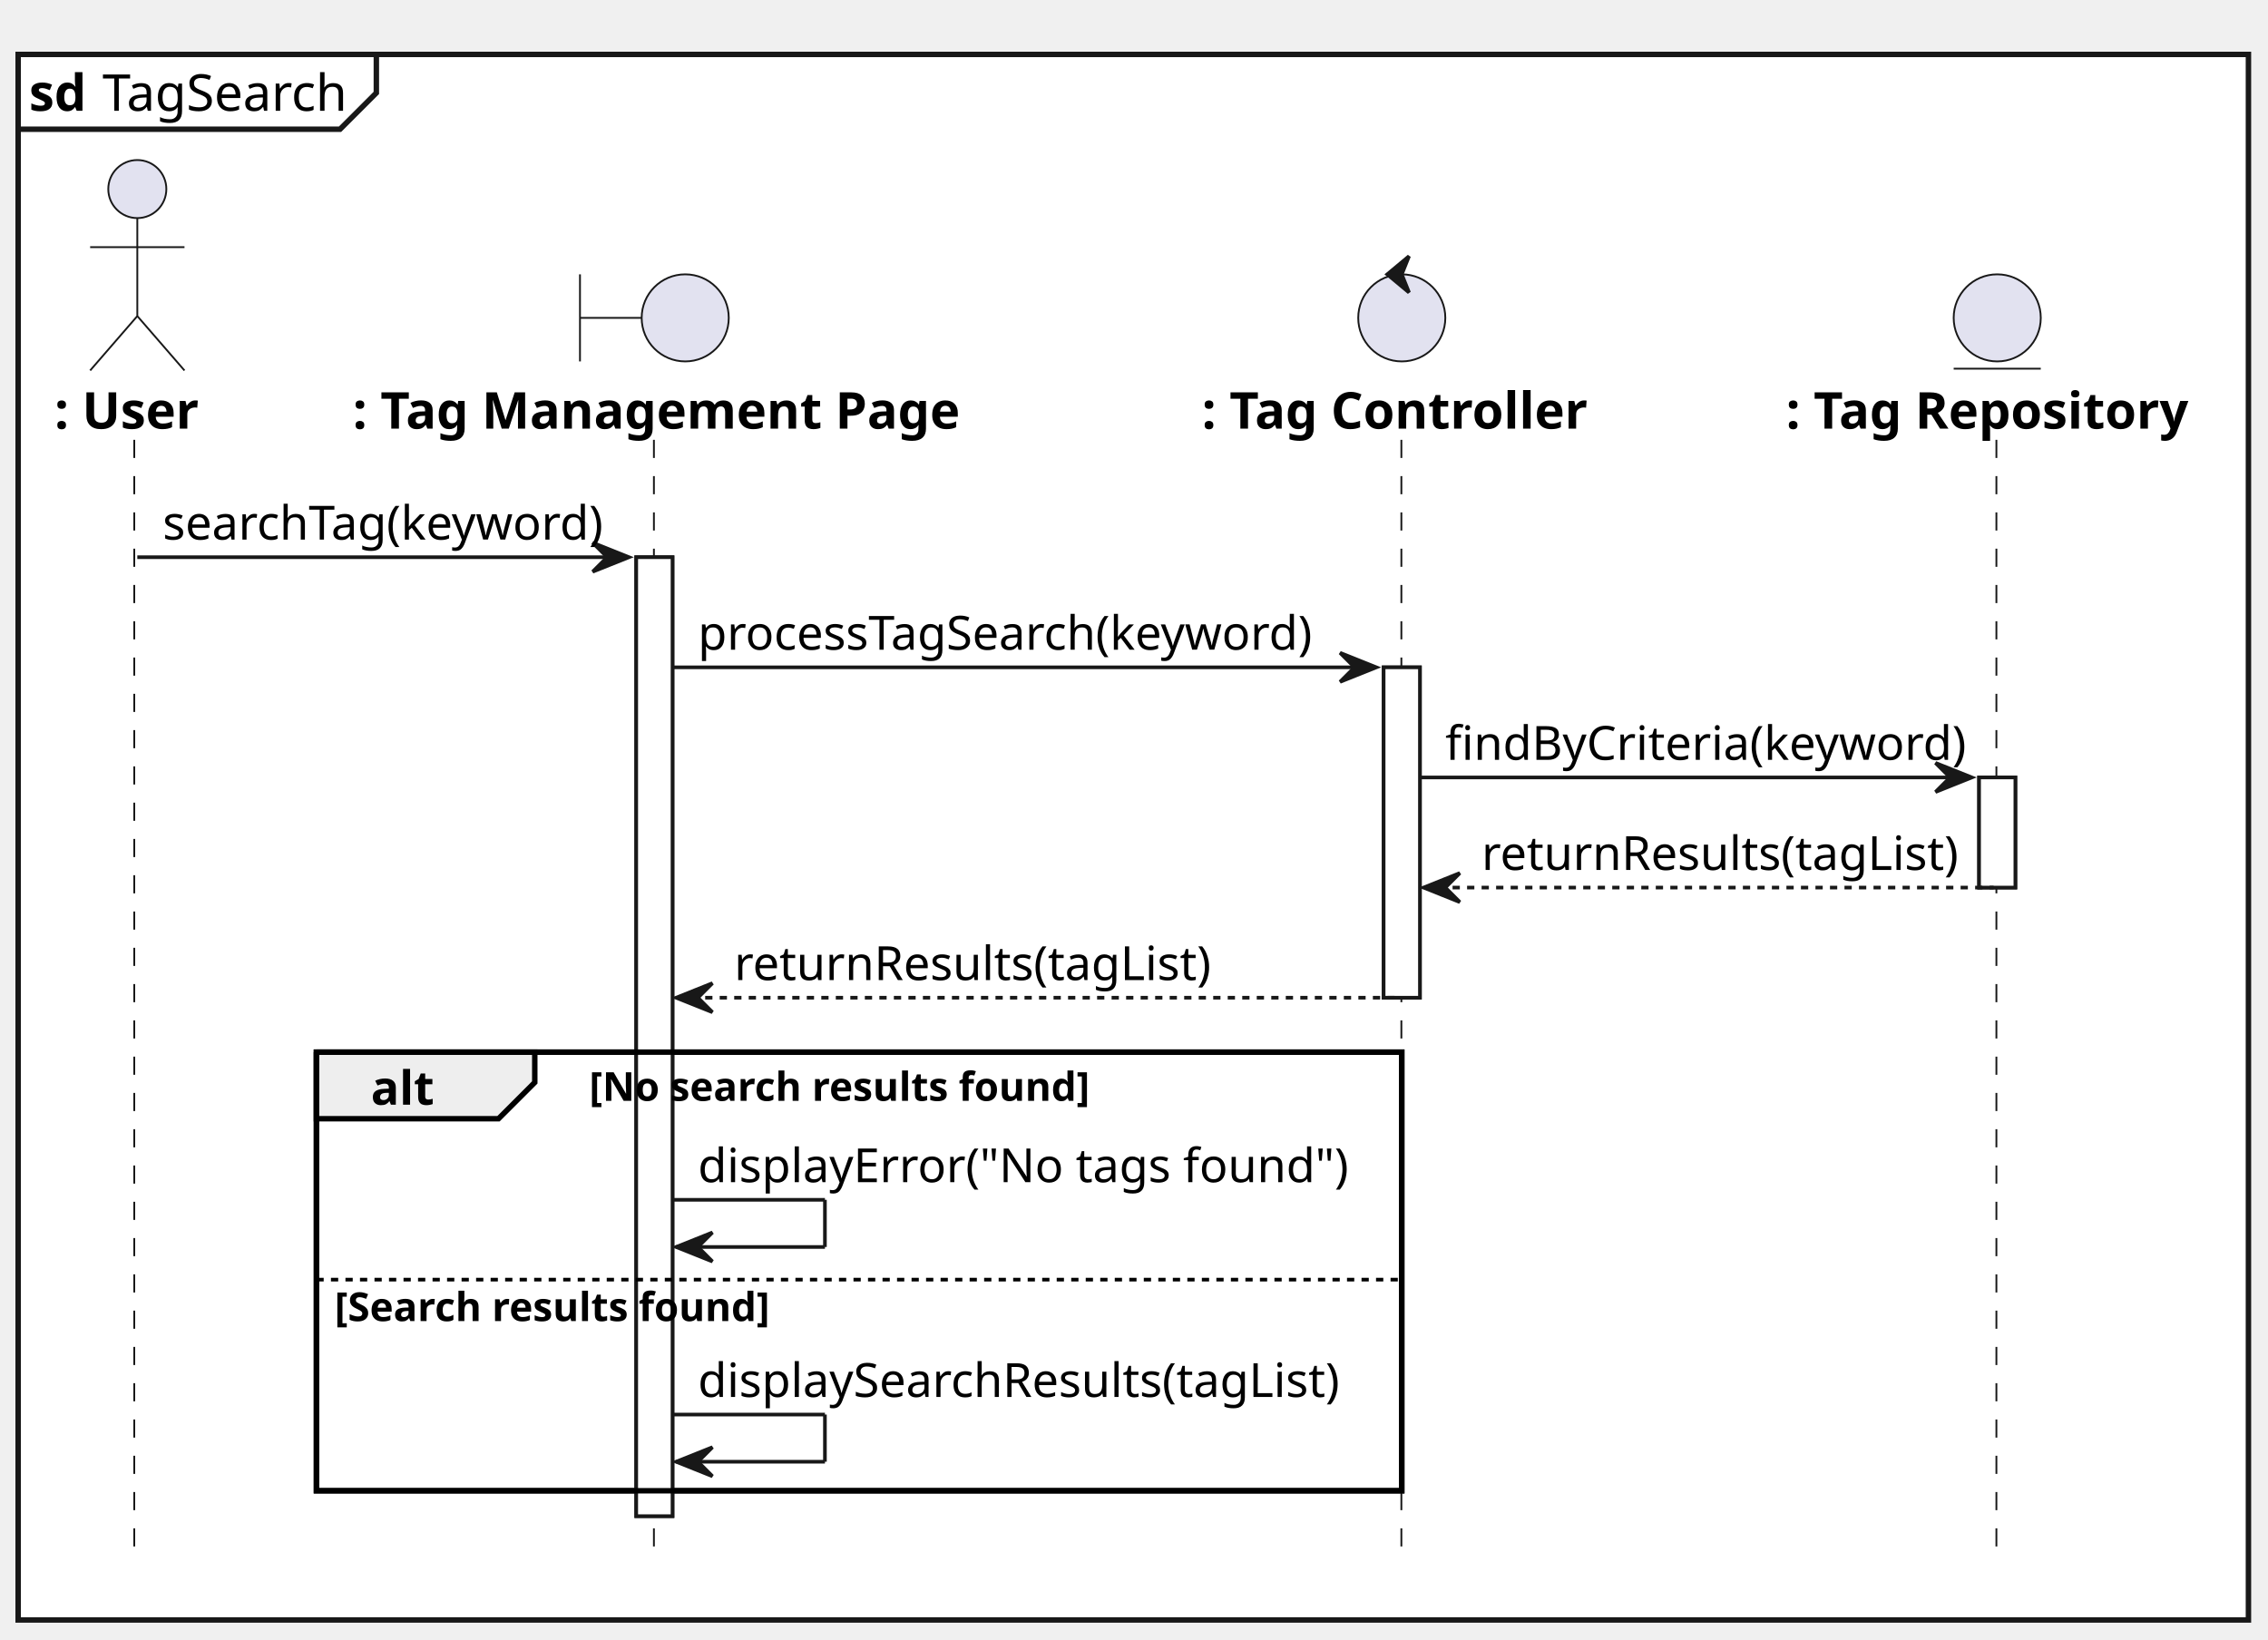
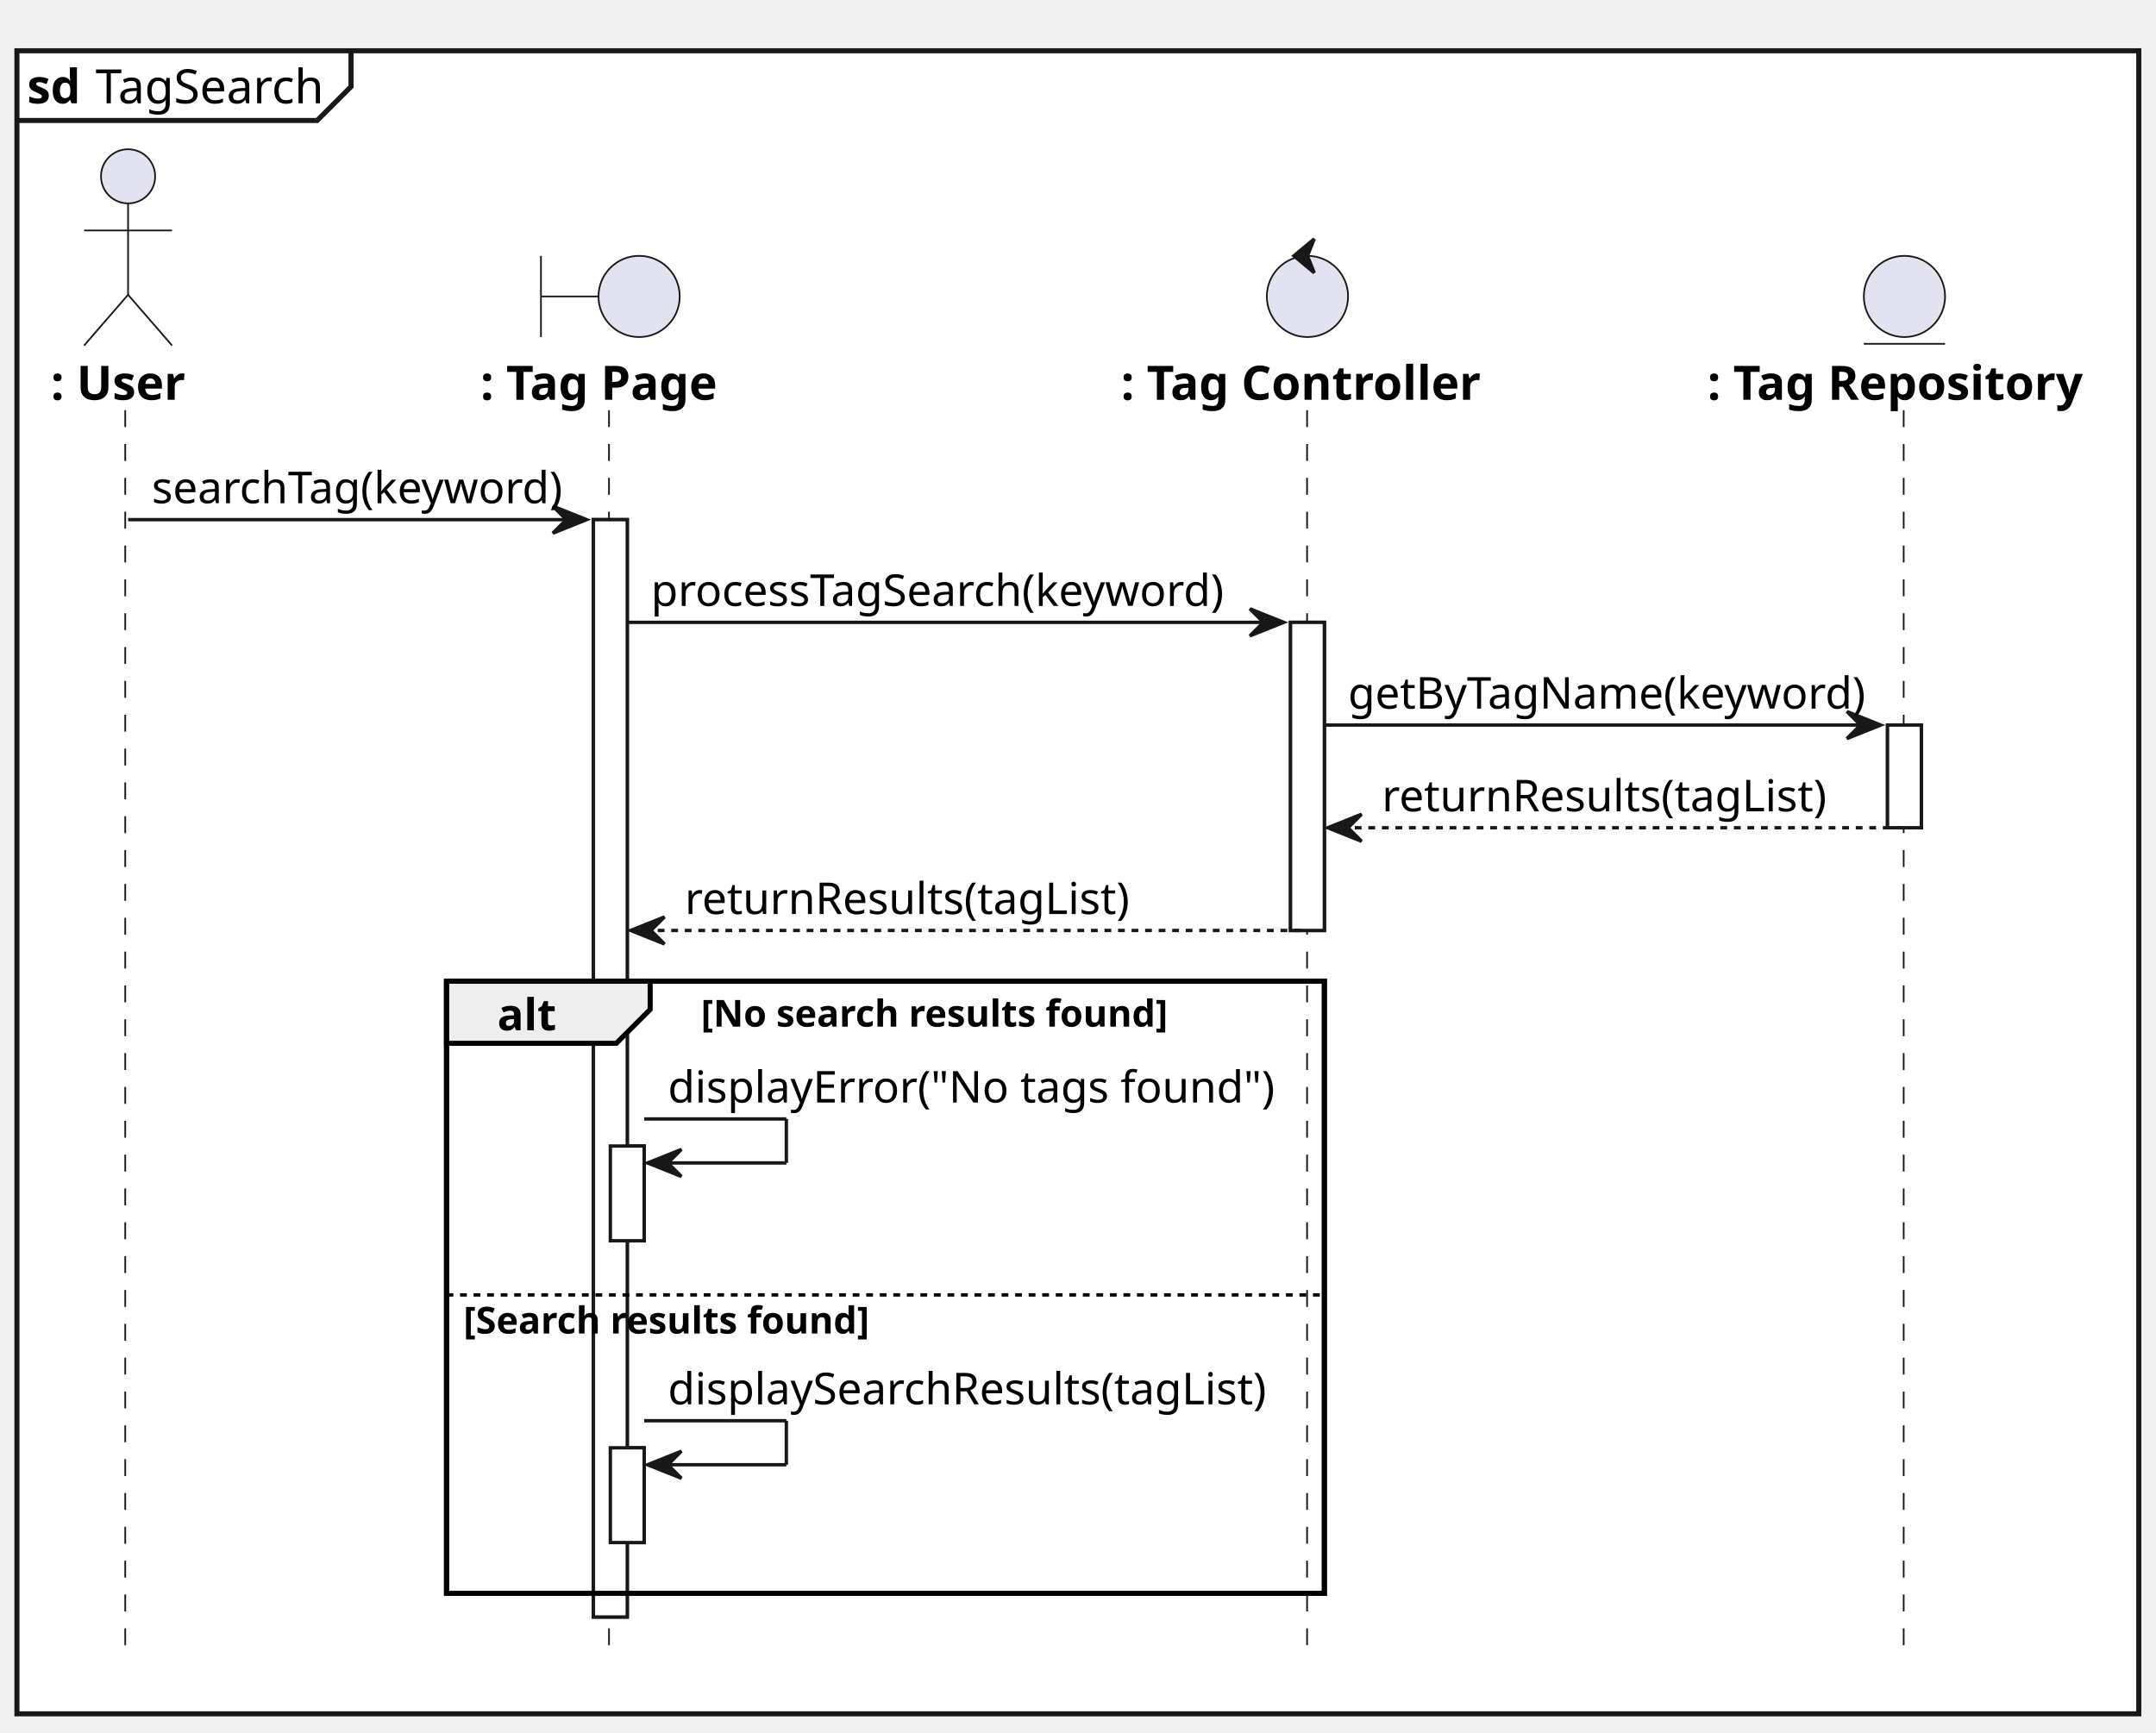
- <svg xmlns="http://www.w3.org/2000/svg" contentStyleType="text/css" data-diagram-type="SEQUENCE" height="452px" preserveAspectRatio="none" style="width:625px;height:452px;background:#FFFFFF;" version="1.1" viewBox="0 0 625 452" width="625px" zoomAndPan="magnify">
+ <svg xmlns="http://www.w3.org/2000/svg" contentStyleType="text/css" data-diagram-type="SEQUENCE" height="512px" preserveAspectRatio="none" style="width:637px;height:512px;background:#FFFFFF;" version="1.1" viewBox="0 0 637 512" width="637px" zoomAndPan="magnify">
  <defs />
  <g>
-     <rect fill="#FFFFFF" height="431.477" style="stroke:#181818;stroke-width:1.5;" width="614.609" x="5" y="15" />
+     <rect fill="#FFFFFF" height="491.477" style="stroke:#181818;stroke-width:1.5;" width="626.905" x="5" y="15" />
    <path d="M103.71,15 L103.71,25.609 L93.71,35.609 L5,35.609" fill="none" style="stroke:#181818;stroke-width:1.5;" />
    <text fill="#000000" font-family="sans-serif" font-size="14" font-weight="bold" lengthAdjust="spacing" textLength="16.338" x="8" y="30.533">sd</text>
    <text fill="#000000" font-family="sans-serif" font-size="14" lengthAdjust="spacing" textLength="68.482" x="28.227" y="30.533">TagSearch</text>
    <g>
-       <rect fill="#FFFFFF" height="264.297" style="stroke:#181818;stroke-width:1;" width="10" x="175.327" y="153.57" />
+       <rect fill="#FFFFFF" height="324.297" style="stroke:#181818;stroke-width:1;" width="10" x="175.327" y="153.57" />
+     </g>
+     <g>
+       <rect fill="#FFFFFF" height="28" style="stroke:#181818;stroke-width:1;" width="10" x="180.327" y="338.68" />
+     </g>
+     <g>
+       <rect fill="#FFFFFF" height="28" style="stroke:#181818;stroke-width:1;" width="10" x="180.327" y="427.867" />
    </g>
    <g>
      <rect fill="#FFFFFF" height="91.055" style="stroke:#181818;stroke-width:1;" width="10" x="381.291" y="183.922" />
    </g>
    <g>
-       <rect fill="#FFFFFF" height="30.352" style="stroke:#181818;stroke-width:1;" width="10" x="545.382" y="214.273" />
+       <rect fill="#FFFFFF" height="30.352" style="stroke:#181818;stroke-width:1;" width="10" x="557.677" y="214.273" />
    </g>
-     <rect fill="none" height="120.891" style="stroke:#000000;stroke-width:1.5;" width="299.092" x="87.199" y="289.977" />
+     <rect fill="none" height="180.891" style="stroke:#000000;stroke-width:1.5;" width="259.361" x="131.93" y="289.977" />
    <g>
-       <rect fill="#000000" fill-opacity="0" height="306.648" width="8" x="33.841" y="121.219" />
-       <line style="stroke:#181818;stroke-width:0.5;stroke-dasharray:5,5;" x1="37" x2="37" y1="121.219" y2="427.867" />
+       <rect fill="#000000" fill-opacity="0" height="366.648" width="8" x="33.841" y="121.219" />
+       <line style="stroke:#181818;stroke-width:0.5;stroke-dasharray:5,5;" x1="37" x2="37" y1="121.219" y2="487.867" />
    </g>
    <g>
-       <rect fill="#000000" fill-opacity="0" height="306.648" width="8" x="176.327" y="121.219" />
-       <line style="stroke:#181818;stroke-width:0.5;stroke-dasharray:5,5;" x1="180.199" x2="180.199" y1="121.219" y2="427.867" />
+       <rect fill="#000000" fill-opacity="0" height="366.648" width="8" x="176.327" y="121.219" />
+       <line style="stroke:#181818;stroke-width:0.5;stroke-dasharray:5,5;" x1="179.93" x2="179.93" y1="121.219" y2="487.867" />
    </g>
    <g>
-       <rect fill="#000000" fill-opacity="0" height="306.648" width="8" x="382.291" y="121.219" />
-       <line style="stroke:#181818;stroke-width:0.5;stroke-dasharray:5,5;" x1="386.181" x2="386.181" y1="121.219" y2="427.867" />
+       <rect fill="#000000" fill-opacity="0" height="366.648" width="8" x="382.291" y="121.219" />
+       <line style="stroke:#181818;stroke-width:0.5;stroke-dasharray:5,5;" x1="386.181" x2="386.181" y1="121.219" y2="487.867" />
    </g>
    <g>
-       <rect fill="#000000" fill-opacity="0" height="306.648" width="8" x="546.382" y="121.219" />
-       <line style="stroke:#181818;stroke-width:0.5;stroke-dasharray:5,5;" x1="550.154" x2="550.154" y1="121.219" y2="427.867" />
+       <rect fill="#000000" fill-opacity="0" height="366.648" width="8" x="558.677" y="121.219" />
+       <line style="stroke:#181818;stroke-width:0.5;stroke-dasharray:5,5;" x1="562.45" x2="562.45" y1="121.219" y2="487.867" />
    </g>
    <g class="participant participant-head" data-participant="User">
      <text fill="#000000" font-family="sans-serif" font-size="14" font-weight="bold" lengthAdjust="spacing" textLength="39.683" x="15" y="118.143">: User</text>
      <ellipse cx="37.841" cy="52.109" fill="#E2E2F0" rx="8" ry="8" style="stroke:#181818;stroke-width:0.5;" />
      <path d="M37.841,60.109 L37.841,87.109 M24.841,68.109 L50.841,68.109 M37.841,87.109 L24.841,102.109 M37.841,87.109 L50.841,102.109" fill="none" style="stroke:#181818;stroke-width:0.5;" />
    </g>
    <g class="participant participant-head" data-participant="TagPage">
-       <text fill="#000000" font-family="sans-serif" font-size="14" font-weight="bold" lengthAdjust="spacing" textLength="160.255" x="97.199" y="118.143">: Tag Management Page</text>
+       <text fill="#000000" font-family="sans-serif" font-size="14" font-weight="bold" lengthAdjust="spacing" textLength="70.793" x="141.93" y="118.143">: Tag Page</text>
      <path d="M159.827,75.609 L159.827,99.609 M159.827,87.609 L176.827,87.609" fill="none" style="stroke:#181818;stroke-width:0.5;" />
      <ellipse cx="188.827" cy="87.609" fill="#E2E2F0" rx="12" ry="12" style="stroke:#181818;stroke-width:0.5;" />
    </g>
    <g class="participant participant-head" data-participant="TagController">
      <text fill="#000000" font-family="sans-serif" font-size="14" font-weight="bold" lengthAdjust="spacing" textLength="104.221" x="331.181" y="118.143">: Tag Controller</text>
      <ellipse cx="386.291" cy="87.609" fill="#E2E2F0" rx="12" ry="12" style="stroke:#181818;stroke-width:0.5;" />
      <polygon fill="#181818" points="382.291,75.609,388.291,70.609,386.291,75.609,388.291,80.609,382.291,75.609" style="stroke:#181818;stroke-width:1;" />
    </g>
    <g class="participant participant-head" data-participant="TagRepository">
-       <text fill="#000000" font-family="sans-serif" font-size="14" font-weight="bold" lengthAdjust="spacing" textLength="110.455" x="492.154" y="118.143">: Tag Repository</text>
-       <ellipse cx="550.382" cy="87.609" fill="#E2E2F0" rx="12" ry="12" style="stroke:#181818;stroke-width:0.5;" />
-       <line style="stroke:#181818;stroke-width:0.5;" x1="538.382" x2="562.382" y1="101.609" y2="101.609" />
+       <text fill="#000000" font-family="sans-serif" font-size="14" font-weight="bold" lengthAdjust="spacing" textLength="110.455" x="504.45" y="118.143">: Tag Repository</text>
+       <ellipse cx="562.677" cy="87.609" fill="#E2E2F0" rx="12" ry="12" style="stroke:#181818;stroke-width:0.5;" />
+       <line style="stroke:#181818;stroke-width:0.5;" x1="550.677" x2="574.677" y1="101.609" y2="101.609" />
    </g>
    <g>
-       <rect fill="#FFFFFF" height="264.297" style="stroke:#181818;stroke-width:1;" width="10" x="175.327" y="153.57" />
+       <rect fill="#FFFFFF" height="324.297" style="stroke:#181818;stroke-width:1;" width="10" x="175.327" y="153.57" />
+     </g>
+     <g>
+       <rect fill="#FFFFFF" height="28" style="stroke:#181818;stroke-width:1;" width="10" x="180.327" y="338.68" />
+     </g>
+     <g>
+       <rect fill="#FFFFFF" height="28" style="stroke:#181818;stroke-width:1;" width="10" x="180.327" y="427.867" />
    </g>
    <g>
      <rect fill="#FFFFFF" height="91.055" style="stroke:#181818;stroke-width:1;" width="10" x="381.291" y="183.922" />
    </g>
    <g>
-       <rect fill="#FFFFFF" height="30.352" style="stroke:#181818;stroke-width:1;" width="10" x="545.382" y="214.273" />
+       <rect fill="#FFFFFF" height="30.352" style="stroke:#181818;stroke-width:1;" width="10" x="557.677" y="214.273" />
    </g>
    <g class="message" data-participant-1="User" data-participant-2="TagPage">
      <polygon fill="#181818" points="163.327,149.57,173.327,153.57,163.327,157.57,167.327,153.57" style="stroke:#181818;stroke-width:1;" />
      <line style="stroke:#181818;stroke-width:1;" x1="37.841" x2="169.327" y1="153.57" y2="153.57" />
      <text fill="#000000" font-family="sans-serif" font-size="13" lengthAdjust="spacing" textLength="118.485" x="44.841" y="148.714">searchTag(keyword)</text>
    </g>
    <g class="message" data-participant-1="TagPage" data-participant-2="TagController">
      <polygon fill="#181818" points="369.291,179.922,379.291,183.922,369.291,187.922,373.291,183.922" style="stroke:#181818;stroke-width:1;" />
      <line style="stroke:#181818;stroke-width:1;" x1="185.327" x2="375.291" y1="183.922" y2="183.922" />
      <text fill="#000000" font-family="sans-serif" font-size="13" lengthAdjust="spacing" textLength="166.175" x="192.327" y="179.065">processTagSearch(keyword)</text>
    </g>
    <g class="message" data-participant-1="TagController" data-participant-2="TagRepository">
-       <polygon fill="#181818" points="533.382,210.273,543.382,214.273,533.382,218.273,537.382,214.273" style="stroke:#181818;stroke-width:1;" />
-       <line style="stroke:#181818;stroke-width:1;" x1="391.291" x2="539.382" y1="214.273" y2="214.273" />
-       <text fill="#000000" font-family="sans-serif" font-size="13" lengthAdjust="spacing" textLength="135.091" x="398.291" y="209.417">findByCriteria(keyword)</text>
+       <polygon fill="#181818" points="545.677,210.273,555.677,214.273,545.677,218.273,549.677,214.273" style="stroke:#181818;stroke-width:1;" />
+       <line style="stroke:#181818;stroke-width:1;" x1="391.291" x2="551.677" y1="214.273" y2="214.273" />
+       <text fill="#000000" font-family="sans-serif" font-size="13" lengthAdjust="spacing" textLength="147.386" x="398.291" y="209.417">getByTagName(keyword)</text>
    </g>
    <g class="message" data-participant-1="TagRepository" data-participant-2="TagController">
      <polygon fill="#181818" points="402.291,240.625,392.291,244.625,402.291,248.625,398.291,244.625" style="stroke:#181818;stroke-width:1;" />
-       <line style="stroke:#181818;stroke-width:1;stroke-dasharray:2,2;" x1="396.291" x2="549.382" y1="244.625" y2="244.625" />
+       <line style="stroke:#181818;stroke-width:1;stroke-dasharray:2,2;" x1="396.291" x2="561.677" y1="244.625" y2="244.625" />
      <text fill="#000000" font-family="sans-serif" font-size="13" lengthAdjust="spacing" textLength="124.268" x="408.291" y="239.769">returnResults(tagList)</text>
    </g>
    <g class="message" data-participant-1="TagController" data-participant-2="TagPage">
      <polygon fill="#181818" points="196.327,270.977,186.327,274.977,196.327,278.977,192.327,274.977" style="stroke:#181818;stroke-width:1;" />
      <line style="stroke:#181818;stroke-width:1;stroke-dasharray:2,2;" x1="190.327" x2="385.291" y1="274.977" y2="274.977" />
      <text fill="#000000" font-family="sans-serif" font-size="13" lengthAdjust="spacing" textLength="124.268" x="202.327" y="270.12">returnResults(tagList)</text>
    </g>
-     <path d="M87.199,289.977 L147.37,289.977 L147.37,298.328 L137.37,308.328 L87.199,308.328 L87.199,289.977" fill="#EEEEEE" style="stroke:#000000;stroke-width:1.5;" />
-     <rect fill="none" height="120.891" style="stroke:#000000;stroke-width:1.5;" width="299.092" x="87.199" y="289.977" />
-     <text fill="#000000" font-family="sans-serif" font-size="13" font-weight="bold" lengthAdjust="spacing" textLength="15.171" x="102.199" y="304.472">alt</text>
-     <text fill="#000000" font-family="sans-serif" font-size="11" font-weight="bold" lengthAdjust="spacing" textLength="133.241" x="162.37" y="303.396">[No search results found]</text>
+     <path d="M131.93,289.977 L192.101,289.977 L192.101,298.328 L182.101,308.328 L131.93,308.328 L131.93,289.977" fill="#EEEEEE" style="stroke:#000000;stroke-width:1.5;" />
+     <rect fill="none" height="180.891" style="stroke:#000000;stroke-width:1.5;" width="259.361" x="131.93" y="289.977" />
+     <text fill="#000000" font-family="sans-serif" font-size="13" font-weight="bold" lengthAdjust="spacing" textLength="15.171" x="146.93" y="304.472">alt</text>
+     <text fill="#000000" font-family="sans-serif" font-size="11" font-weight="bold" lengthAdjust="spacing" textLength="133.241" x="207.101" y="303.396">[No search results found]</text>
    <g class="message" data-participant-1="TagPage" data-participant-2="TagPage">
-       <line style="stroke:#181818;stroke-width:1;" x1="185.327" x2="227.327" y1="330.68" y2="330.68" />
-       <line style="stroke:#181818;stroke-width:1;" x1="227.327" x2="227.327" y1="330.68" y2="343.68" />
-       <line style="stroke:#181818;stroke-width:1;" x1="186.327" x2="227.327" y1="343.68" y2="343.68" />
-       <polygon fill="#181818" points="196.327,339.68,186.327,343.68,196.327,347.68,192.327,343.68" style="stroke:#181818;stroke-width:1;" />
-       <text fill="#000000" font-family="sans-serif" font-size="13" lengthAdjust="spacing" textLength="168.188" x="192.327" y="325.823">displayError("No tags found")</text>
+       <line style="stroke:#181818;stroke-width:1;" x1="190.327" x2="232.327" y1="330.68" y2="330.68" />
+       <line style="stroke:#181818;stroke-width:1;" x1="232.327" x2="232.327" y1="330.68" y2="343.68" />
+       <line style="stroke:#181818;stroke-width:1;" x1="191.327" x2="232.327" y1="343.68" y2="343.68" />
+       <polygon fill="#181818" points="201.327,339.68,191.327,343.68,201.327,347.68,197.327,343.68" style="stroke:#181818;stroke-width:1;" />
+       <text fill="#000000" font-family="sans-serif" font-size="13" lengthAdjust="spacing" textLength="168.188" x="197.327" y="325.823">displayError("No tags found")</text>
    </g>
-     <line style="stroke:#000000;stroke-width:1;stroke-dasharray:2,2;" x1="87.199" x2="386.291" y1="352.68" y2="352.68" />
-     <text fill="#000000" font-family="sans-serif" font-size="11" font-weight="bold" lengthAdjust="spacing" textLength="116.741" x="92.199" y="364.099">[Search results found]</text>
+     <line style="stroke:#000000;stroke-width:1;stroke-dasharray:2,2;" x1="131.93" x2="391.291" y1="382.68" y2="382.68" />
+     <text fill="#000000" font-family="sans-serif" font-size="11" font-weight="bold" lengthAdjust="spacing" textLength="116.741" x="136.93" y="394.099">[Search results found]</text>
    <g class="message" data-participant-1="TagPage" data-participant-2="TagPage">
-       <line style="stroke:#181818;stroke-width:1;" x1="185.327" x2="227.327" y1="389.867" y2="389.867" />
-       <line style="stroke:#181818;stroke-width:1;" x1="227.327" x2="227.327" y1="389.867" y2="402.867" />
-       <line style="stroke:#181818;stroke-width:1;" x1="186.327" x2="227.327" y1="402.867" y2="402.867" />
-       <polygon fill="#181818" points="196.327,398.867,186.327,402.867,196.327,406.867,192.327,402.867" style="stroke:#181818;stroke-width:1;" />
-       <text fill="#000000" font-family="sans-serif" font-size="13" lengthAdjust="spacing" textLength="171.964" x="192.327" y="385.011">displaySearchResults(tagList)</text>
+       <line style="stroke:#181818;stroke-width:1;" x1="190.327" x2="232.327" y1="419.867" y2="419.867" />
+       <line style="stroke:#181818;stroke-width:1;" x1="232.327" x2="232.327" y1="419.867" y2="432.867" />
+       <line style="stroke:#181818;stroke-width:1;" x1="191.327" x2="232.327" y1="432.867" y2="432.867" />
+       <polygon fill="#181818" points="201.327,428.867,191.327,432.867,201.327,436.867,197.327,432.867" style="stroke:#181818;stroke-width:1;" />
+       <text fill="#000000" font-family="sans-serif" font-size="13" lengthAdjust="spacing" textLength="171.964" x="197.327" y="415.011">displaySearchResults(tagList)</text>
    </g>
  </g>
</svg>
